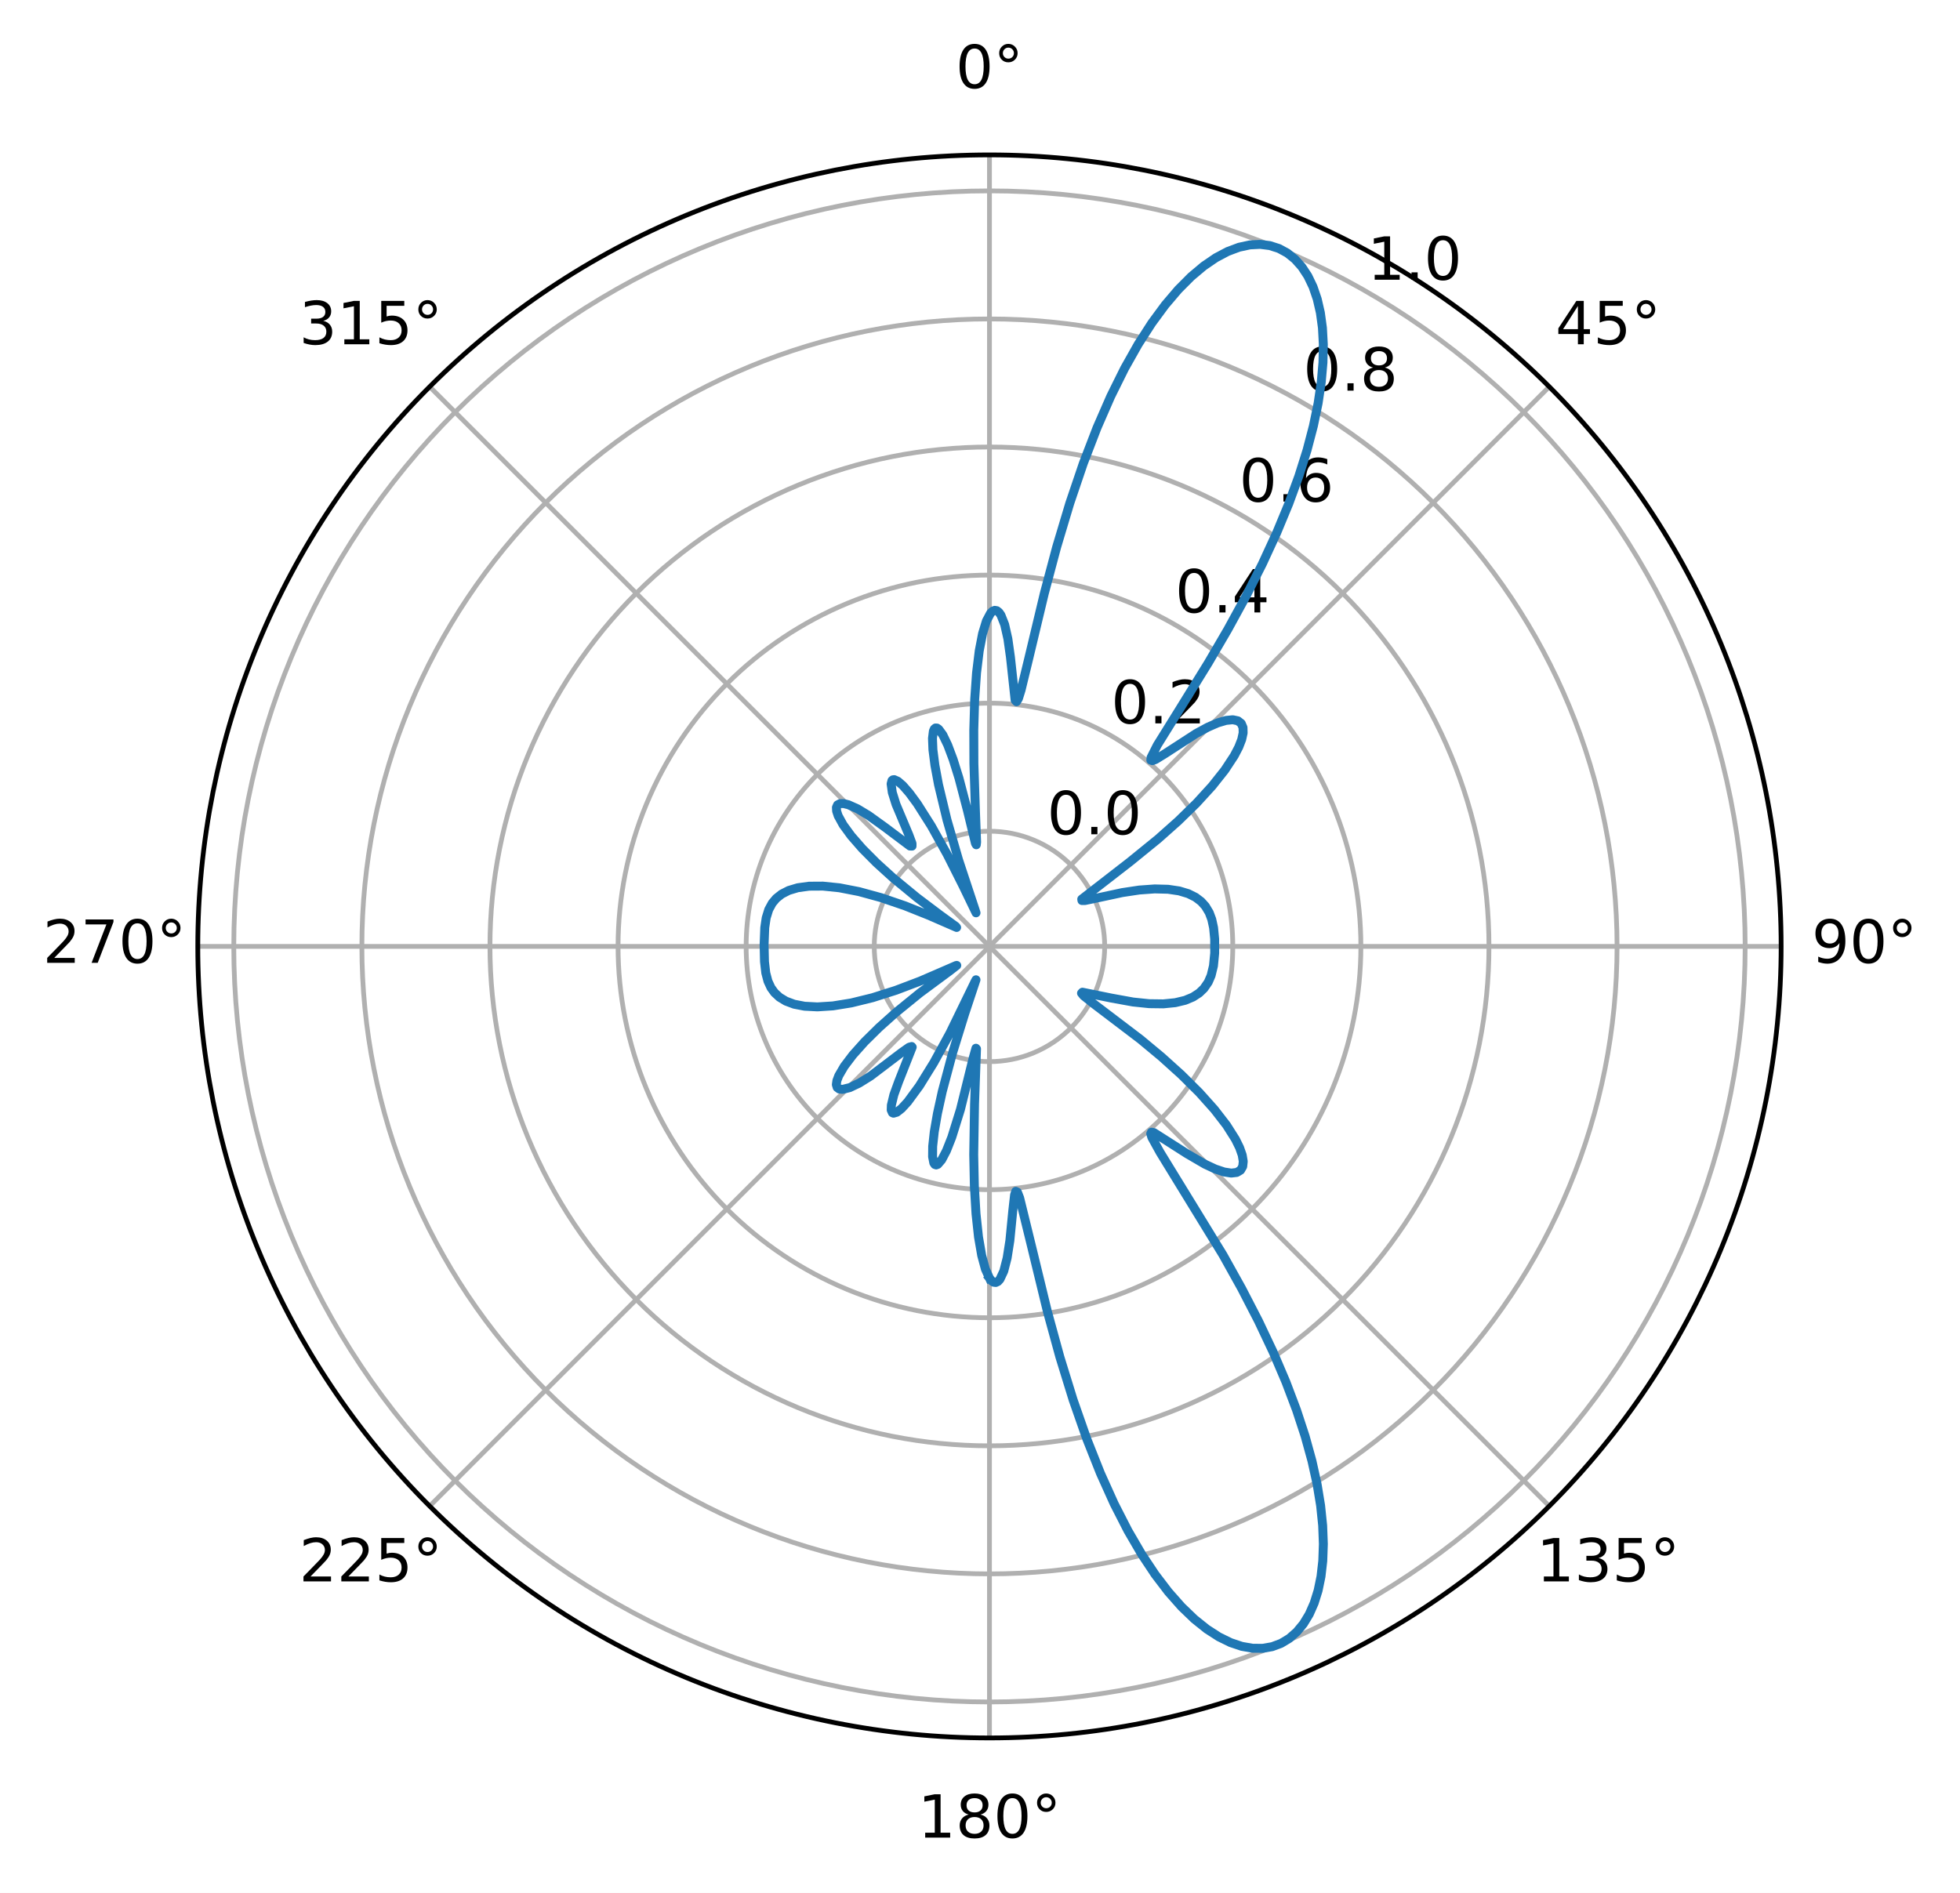
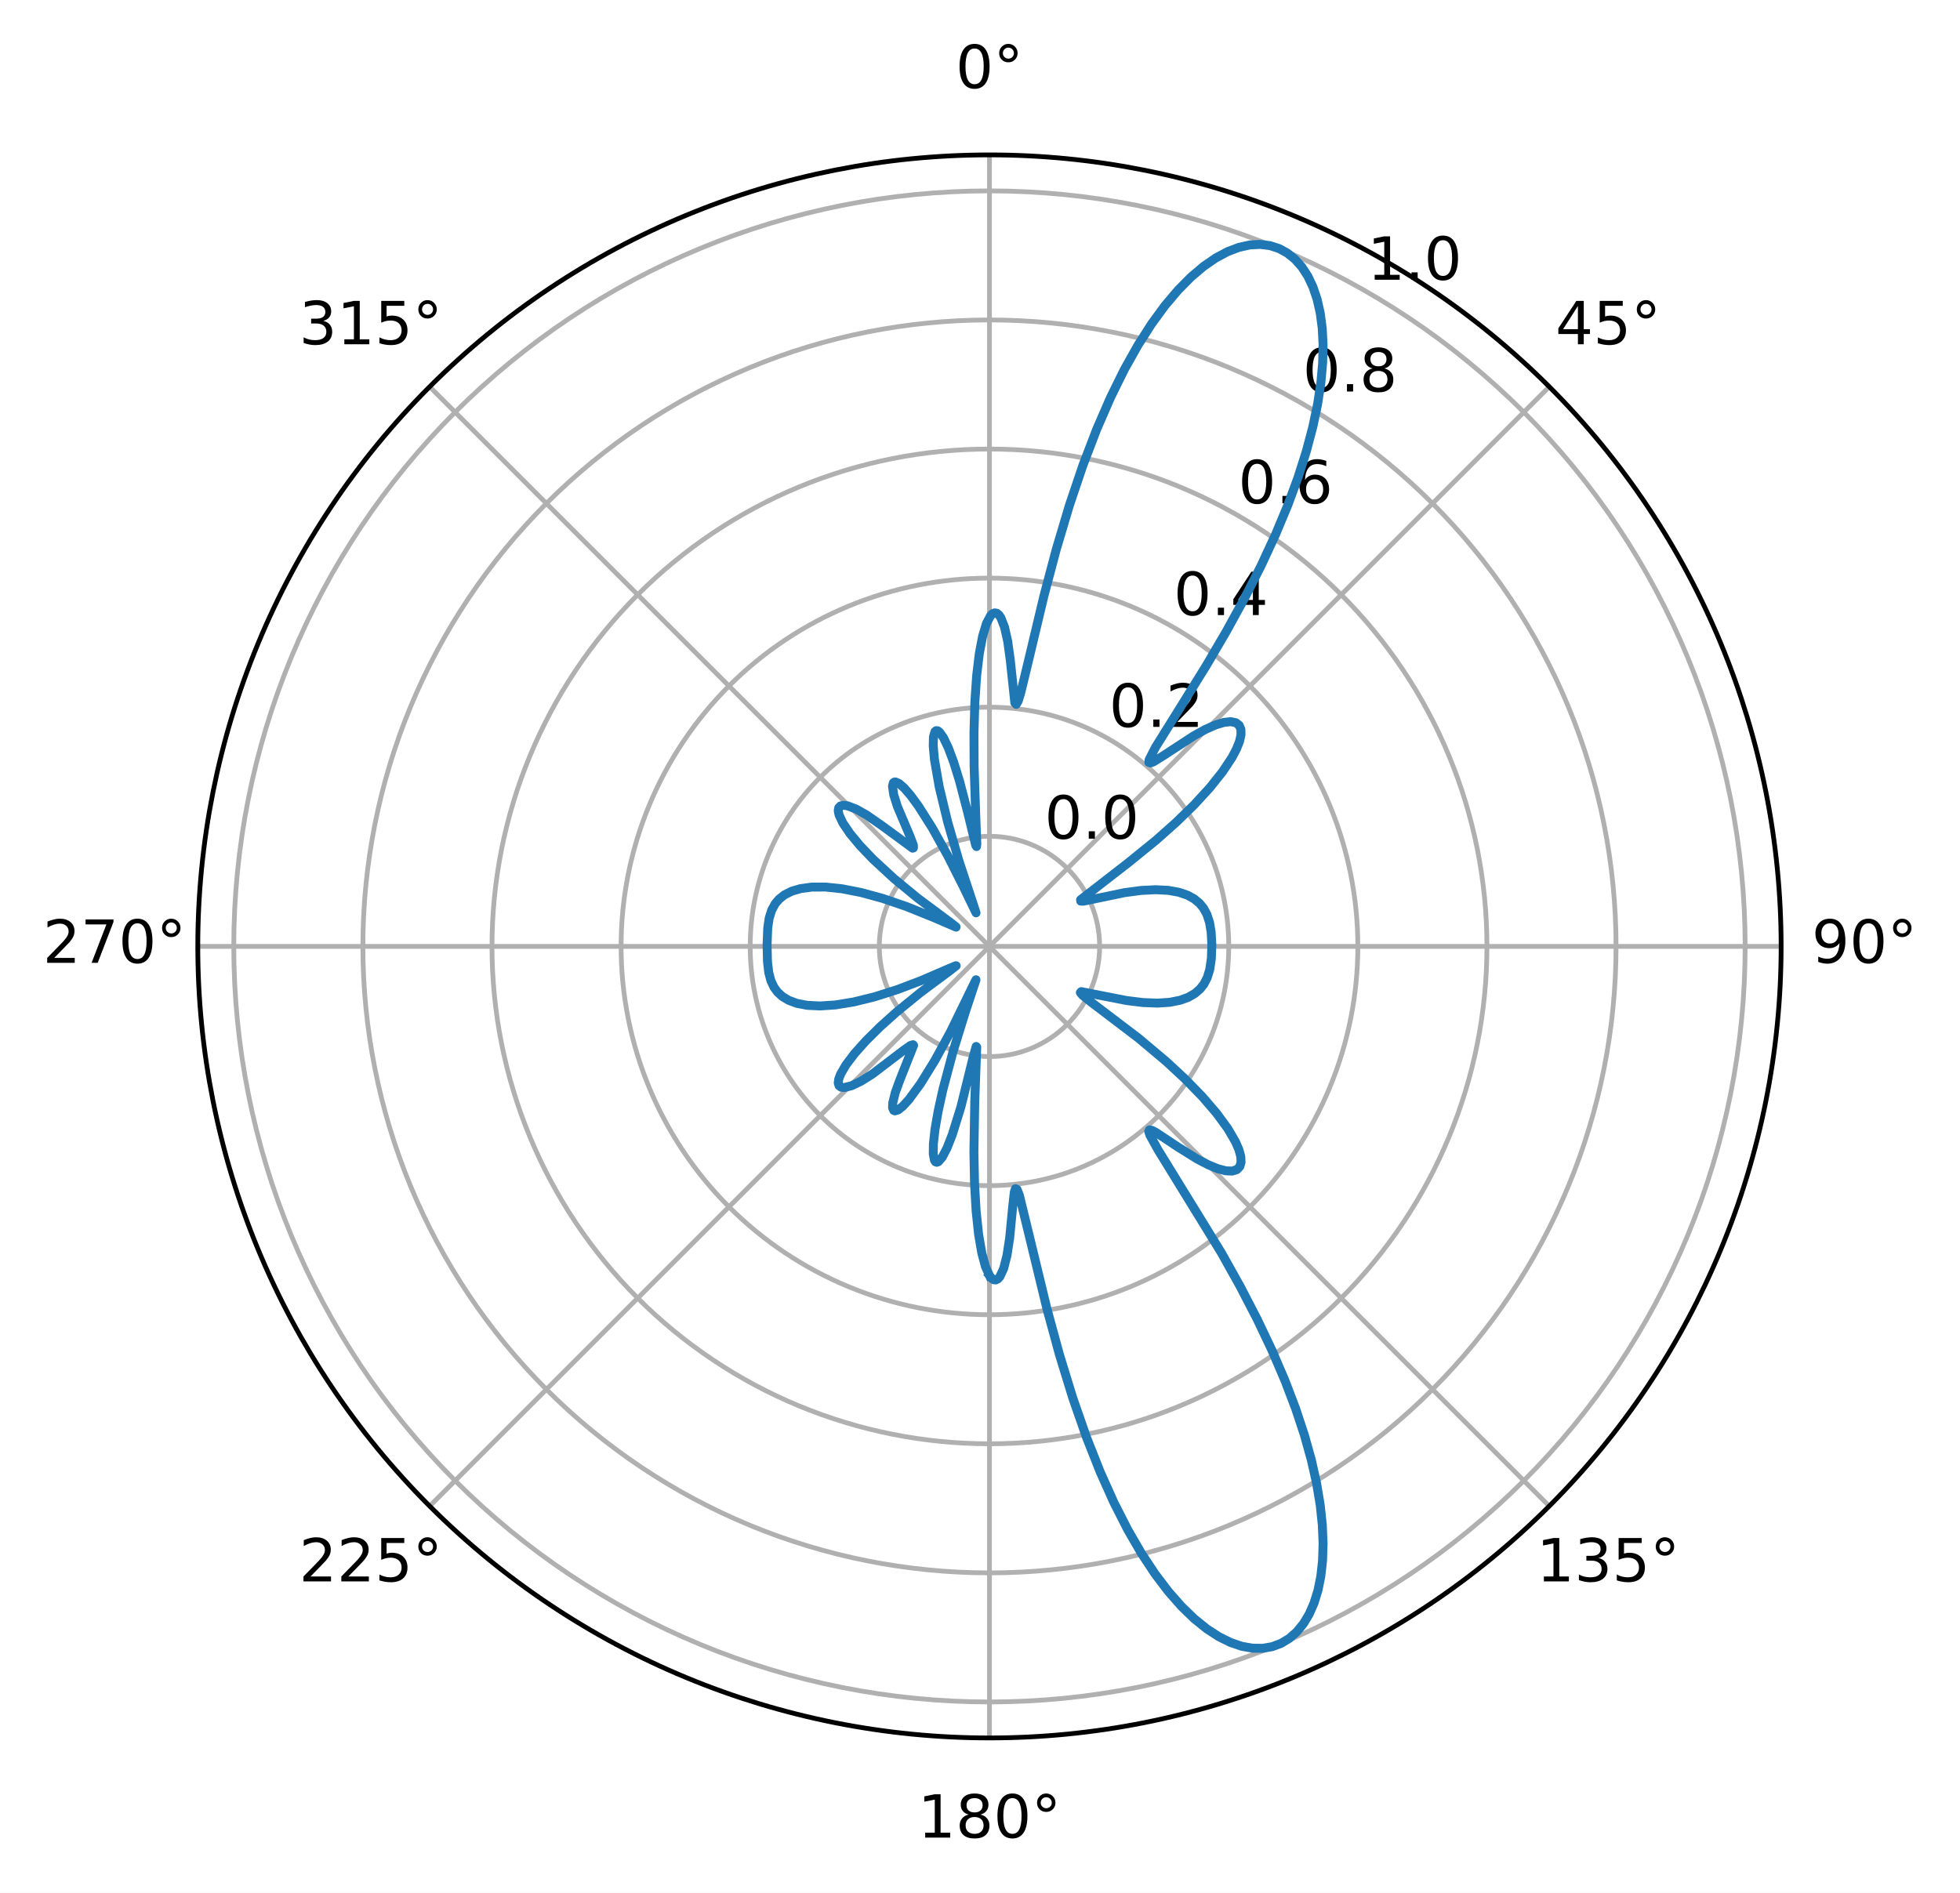
<svg xmlns="http://www.w3.org/2000/svg" xmlns:xlink="http://www.w3.org/1999/xlink" width="329.418pt" height="318.19pt" viewBox="0 0 329.418 318.19" version="1.1">
  <defs>
    <style type="text/css">*{stroke-linejoin: round; stroke-linecap: butt}</style>
  </defs>
  <g id="figure_1">
    <g id="patch_1">
      <path d="M 0 318.19  L 329.418 318.19  L 329.418 0  L 0 0  z " style="fill: #ffffff" />
    </g>
    <g id="axes_1">
      <g id="patch_2">
        <path d="M 299.356 159.095  C 299.356 141.622 295.914 124.319 289.227 108.177  C 282.541 92.034 272.74 77.365 260.385 65.01  C 248.029 52.655 233.361 42.854 217.218 36.167  C 201.075 29.481 183.773 26.039 166.3 26.039  C 148.827 26.039 131.524 29.481 115.381 36.167  C 99.239 42.854 84.57 52.655 72.215 65.01  C 59.86 77.365 50.059 92.034 43.372 108.177  C 36.686 124.319 33.244 141.622 33.244 159.095  C 33.244 176.568 36.686 193.871 43.372 210.013  C 50.059 226.156 59.86 240.825 72.215 253.18  C 84.57 265.535 99.239 275.336 115.381 282.023  C 131.524 288.709 148.827 292.151 166.3 292.151  C 183.773 292.151 201.075 288.709 217.218 282.023  C 233.361 275.336 248.029 265.535 260.385 253.18  C 272.74 240.825 282.541 226.156 289.227 210.013  C 295.914 193.871 299.356 176.568 299.356 159.095  M 166.3 159.095  C 166.3 159.095 166.3 159.095 166.3 159.095  C 166.3 159.095 166.3 159.095 166.3 159.095  C 166.3 159.095 166.3 159.095 166.3 159.095  C 166.3 159.095 166.3 159.095 166.3 159.095  C 166.3 159.095 166.3 159.095 166.3 159.095  C 166.3 159.095 166.3 159.095 166.3 159.095  C 166.3 159.095 166.3 159.095 166.3 159.095  C 166.3 159.095 166.3 159.095 166.3 159.095  C 166.3 159.095 166.3 159.095 166.3 159.095  C 166.3 159.095 166.3 159.095 166.3 159.095  C 166.3 159.095 166.3 159.095 166.3 159.095  C 166.3 159.095 166.3 159.095 166.3 159.095  C 166.3 159.095 166.3 159.095 166.3 159.095  C 166.3 159.095 166.3 159.095 166.3 159.095  C 166.3 159.095 166.3 159.095 166.3 159.095  C 166.3 159.095 166.3 159.095 166.3 159.095  M 299.356 159.095  z " style="fill: #ffffff" />
      </g>
      <g id="matplotlib.axis_1">
        <g id="xtick_1">
          <g id="line2d_1">
-             <path d="M 166.3 159.095  L 166.3 26.039  " clip-path="url(#p005aa538a5)" style="fill: none; stroke: #b0b0b0; stroke-width: 0.8; stroke-linecap: square" />
+             <path d="M 166.3 159.095  L 166.3 26.039  " clip-path="url(#pb2faf24fde)" style="fill: none; stroke: #b0b0b0; stroke-width: 0.8; stroke-linecap: square" />
          </g>
          <g id="text_1">
            <g transform="translate(160.6185 14.79844)scale(0.1 -0.1)">
              <defs>
                <path id="DejaVuSans-30" d="M 2034 4250  Q 1547 4250 1301 3770  Q 1056 3291 1056 2328  Q 1056 1369 1301 889  Q 1547 409 2034 409  Q 2525 409 2770 889  Q 3016 1369 3016 2328  Q 3016 3291 2770 3770  Q 2525 4250 2034 4250  z M 2034 4750  Q 2819 4750 3233 4129  Q 3647 3509 3647 2328  Q 3647 1150 3233 529  Q 2819 -91 2034 -91  Q 1250 -91 836 529  Q 422 1150 422 2328  Q 422 3509 836 4129  Q 1250 4750 2034 4750  z " transform="scale(0.015625)" />
                <path id="DejaVuSans-b0" d="M 1600 4347  Q 1350 4347 1178 4173  Q 1006 4000 1006 3750  Q 1006 3503 1178 3333  Q 1350 3163 1600 3163  Q 1850 3163 2022 3333  Q 2194 3503 2194 3750  Q 2194 3997 2020 4172  Q 1847 4347 1600 4347  z M 1600 4750  Q 1800 4750 1984 4673  Q 2169 4597 2303 4453  Q 2447 4313 2519 4134  Q 2591 3956 2591 3750  Q 2591 3338 2302 3052  Q 2013 2766 1594 2766  Q 1172 2766 890 3047  Q 609 3328 609 3750  Q 609 4169 896 4459  Q 1184 4750 1600 4750  z " transform="scale(0.015625)" />
              </defs>
              <use xlink:href="#DejaVuSans-30" />
              <use xlink:href="#DejaVuSans-b0" x="63.623" />
            </g>
          </g>
        </g>
        <g id="xtick_2">
          <g id="line2d_2">
-             <path d="M 166.3 159.095  L 260.385 65.01  " clip-path="url(#p005aa538a5)" style="fill: none; stroke: #b0b0b0; stroke-width: 0.8; stroke-linecap: square" />
+             <path d="M 166.3 159.095  L 260.385 65.01  " clip-path="url(#pb2faf24fde)" style="fill: none; stroke: #b0b0b0; stroke-width: 0.8; stroke-linecap: square" />
          </g>
          <g id="text_2">
            <g transform="translate(261.4215 57.87014)scale(0.1 -0.1)">
              <defs>
                <path id="DejaVuSans-34" d="M 2419 4116  L 825 1625  L 2419 1625  L 2419 4116  z M 2253 4666  L 3047 4666  L 3047 1625  L 3713 1625  L 3713 1100  L 3047 1100  L 3047 0  L 2419 0  L 2419 1100  L 313 1100  L 313 1709  L 2253 4666  z " transform="scale(0.015625)" />
                <path id="DejaVuSans-35" d="M 691 4666  L 3169 4666  L 3169 4134  L 1269 4134  L 1269 2991  Q 1406 3038 1543 3061  Q 1681 3084 1819 3084  Q 2600 3084 3056 2656  Q 3513 2228 3513 1497  Q 3513 744 3044 326  Q 2575 -91 1722 -91  Q 1428 -91 1123 -41  Q 819 9 494 109  L 494 744  Q 775 591 1075 516  Q 1375 441 1709 441  Q 2250 441 2565 725  Q 2881 1009 2881 1497  Q 2881 1984 2565 2268  Q 2250 2553 1709 2553  Q 1456 2553 1204 2497  Q 953 2441 691 2322  L 691 4666  z " transform="scale(0.015625)" />
              </defs>
              <use xlink:href="#DejaVuSans-34" />
              <use xlink:href="#DejaVuSans-35" x="63.623" />
              <use xlink:href="#DejaVuSans-b0" x="127.246" />
            </g>
          </g>
        </g>
        <g id="xtick_3">
          <g id="line2d_3">
-             <path d="M 166.3 159.095  L 299.356 159.095  " clip-path="url(#p005aa538a5)" style="fill: none; stroke: #b0b0b0; stroke-width: 0.8; stroke-linecap: square" />
+             <path d="M 166.3 159.095  L 299.356 159.095  " clip-path="url(#pb2faf24fde)" style="fill: none; stroke: #b0b0b0; stroke-width: 0.8; stroke-linecap: square" />
          </g>
          <g id="text_3">
            <g transform="translate(304.4932 161.8544)scale(0.1 -0.1)">
              <defs>
                <path id="DejaVuSans-39" d="M 703 97  L 703 672  Q 941 559 1184 500  Q 1428 441 1663 441  Q 2288 441 2617 861  Q 2947 1281 2994 2138  Q 2813 1869 2534 1725  Q 2256 1581 1919 1581  Q 1219 1581 811 2004  Q 403 2428 403 3163  Q 403 3881 828 4315  Q 1253 4750 1959 4750  Q 2769 4750 3195 4129  Q 3622 3509 3622 2328  Q 3622 1225 3098 567  Q 2575 -91 1691 -91  Q 1453 -91 1209 -44  Q 966 3 703 97  z M 1959 2075  Q 2384 2075 2632 2365  Q 2881 2656 2881 3163  Q 2881 3666 2632 3958  Q 2384 4250 1959 4250  Q 1534 4250 1286 3958  Q 1038 3666 1038 3163  Q 1038 2656 1286 2365  Q 1534 2075 1959 2075  z " transform="scale(0.015625)" />
              </defs>
              <use xlink:href="#DejaVuSans-39" />
              <use xlink:href="#DejaVuSans-30" x="63.623" />
              <use xlink:href="#DejaVuSans-b0" x="127.246" />
            </g>
          </g>
        </g>
        <g id="xtick_4">
          <g id="line2d_4">
-             <path d="M 166.3 159.095  L 260.385 253.18  " clip-path="url(#p005aa538a5)" style="fill: none; stroke: #b0b0b0; stroke-width: 0.8; stroke-linecap: square" />
+             <path d="M 166.3 159.095  L 260.385 253.18  " clip-path="url(#pb2faf24fde)" style="fill: none; stroke: #b0b0b0; stroke-width: 0.8; stroke-linecap: square" />
          </g>
          <g id="text_4">
            <g transform="translate(258.2403 265.8387)scale(0.1 -0.1)">
              <defs>
                <path id="DejaVuSans-31" d="M 794 531  L 1825 531  L 1825 4091  L 703 3866  L 703 4441  L 1819 4666  L 2450 4666  L 2450 531  L 3481 531  L 3481 0  L 794 0  L 794 531  z " transform="scale(0.015625)" />
                <path id="DejaVuSans-33" d="M 2597 2516  Q 3050 2419 3304 2112  Q 3559 1806 3559 1356  Q 3559 666 3084 287  Q 2609 -91 1734 -91  Q 1441 -91 1130 -33  Q 819 25 488 141  L 488 750  Q 750 597 1062 519  Q 1375 441 1716 441  Q 2309 441 2620 675  Q 2931 909 2931 1356  Q 2931 1769 2642 2001  Q 2353 2234 1838 2234  L 1294 2234  L 1294 2753  L 1863 2753  Q 2328 2753 2575 2939  Q 2822 3125 2822 3475  Q 2822 3834 2567 4026  Q 2313 4219 1838 4219  Q 1578 4219 1281 4162  Q 984 4106 628 3988  L 628 4550  Q 988 4650 1302 4700  Q 1616 4750 1894 4750  Q 2613 4750 3031 4423  Q 3450 4097 3450 3541  Q 3450 3153 3228 2886  Q 3006 2619 2597 2516  z " transform="scale(0.015625)" />
              </defs>
              <use xlink:href="#DejaVuSans-31" />
              <use xlink:href="#DejaVuSans-33" x="63.623" />
              <use xlink:href="#DejaVuSans-35" x="127.246" />
              <use xlink:href="#DejaVuSans-b0" x="190.869" />
            </g>
          </g>
        </g>
        <g id="xtick_5">
          <g id="line2d_5">
-             <path d="M 166.3 159.095  L 166.3 292.151  " clip-path="url(#p005aa538a5)" style="fill: none; stroke: #b0b0b0; stroke-width: 0.8; stroke-linecap: square" />
+             <path d="M 166.3 159.095  L 166.3 292.151  " clip-path="url(#pb2faf24fde)" style="fill: none; stroke: #b0b0b0; stroke-width: 0.8; stroke-linecap: square" />
          </g>
          <g id="text_5">
            <g transform="translate(154.256 308.9104)scale(0.1 -0.1)">
              <defs>
                <path id="DejaVuSans-38" d="M 2034 2216  Q 1584 2216 1326 1975  Q 1069 1734 1069 1313  Q 1069 891 1326 650  Q 1584 409 2034 409  Q 2484 409 2743 651  Q 3003 894 3003 1313  Q 3003 1734 2745 1975  Q 2488 2216 2034 2216  z M 1403 2484  Q 997 2584 770 2862  Q 544 3141 544 3541  Q 544 4100 942 4425  Q 1341 4750 2034 4750  Q 2731 4750 3128 4425  Q 3525 4100 3525 3541  Q 3525 3141 3298 2862  Q 3072 2584 2669 2484  Q 3125 2378 3379 2068  Q 3634 1759 3634 1313  Q 3634 634 3220 271  Q 2806 -91 2034 -91  Q 1263 -91 848 271  Q 434 634 434 1313  Q 434 1759 690 2068  Q 947 2378 1403 2484  z M 1172 3481  Q 1172 3119 1398 2916  Q 1625 2713 2034 2713  Q 2441 2713 2670 2916  Q 2900 3119 2900 3481  Q 2900 3844 2670 4047  Q 2441 4250 2034 4250  Q 1625 4250 1398 4047  Q 1172 3844 1172 3481  z " transform="scale(0.015625)" />
              </defs>
              <use xlink:href="#DejaVuSans-31" />
              <use xlink:href="#DejaVuSans-38" x="63.623" />
              <use xlink:href="#DejaVuSans-30" x="127.246" />
              <use xlink:href="#DejaVuSans-b0" x="190.869" />
            </g>
          </g>
        </g>
        <g id="xtick_6">
          <g id="line2d_6">
-             <path d="M 166.3 159.095  L 72.215 253.18  " clip-path="url(#p005aa538a5)" style="fill: none; stroke: #b0b0b0; stroke-width: 0.8; stroke-linecap: square" />
+             <path d="M 166.3 159.095  L 72.215 253.18  " clip-path="url(#pb2faf24fde)" style="fill: none; stroke: #b0b0b0; stroke-width: 0.8; stroke-linecap: square" />
          </g>
          <g id="text_6">
            <g transform="translate(50.2717 265.8387)scale(0.1 -0.1)">
              <defs>
                <path id="DejaVuSans-32" d="M 1228 531  L 3431 531  L 3431 0  L 469 0  L 469 531  Q 828 903 1448 1529  Q 2069 2156 2228 2338  Q 2531 2678 2651 2914  Q 2772 3150 2772 3378  Q 2772 3750 2511 3984  Q 2250 4219 1831 4219  Q 1534 4219 1204 4116  Q 875 4013 500 3803  L 500 4441  Q 881 4594 1212 4672  Q 1544 4750 1819 4750  Q 2544 4750 2975 4387  Q 3406 4025 3406 3419  Q 3406 3131 3298 2873  Q 3191 2616 2906 2266  Q 2828 2175 2409 1742  Q 1991 1309 1228 531  z " transform="scale(0.015625)" />
              </defs>
              <use xlink:href="#DejaVuSans-32" />
              <use xlink:href="#DejaVuSans-32" x="63.623" />
              <use xlink:href="#DejaVuSans-35" x="127.246" />
              <use xlink:href="#DejaVuSans-b0" x="190.869" />
            </g>
          </g>
        </g>
        <g id="xtick_7">
          <g id="line2d_7">
-             <path d="M 166.3 159.095  L 33.244 159.095  " clip-path="url(#p005aa538a5)" style="fill: none; stroke: #b0b0b0; stroke-width: 0.8; stroke-linecap: square" />
+             <path d="M 166.3 159.095  L 33.244 159.095  " clip-path="url(#pb2faf24fde)" style="fill: none; stroke: #b0b0b0; stroke-width: 0.8; stroke-linecap: square" />
          </g>
          <g id="text_7">
            <g transform="translate(7.2 161.8544)scale(0.1 -0.1)">
              <defs>
                <path id="DejaVuSans-37" d="M 525 4666  L 3525 4666  L 3525 4397  L 1831 0  L 1172 0  L 2766 4134  L 525 4134  L 525 4666  z " transform="scale(0.015625)" />
              </defs>
              <use xlink:href="#DejaVuSans-32" />
              <use xlink:href="#DejaVuSans-37" x="63.623" />
              <use xlink:href="#DejaVuSans-30" x="127.246" />
              <use xlink:href="#DejaVuSans-b0" x="190.869" />
            </g>
          </g>
        </g>
        <g id="xtick_8">
          <g id="line2d_8">
-             <path d="M 166.3 159.095  L 72.215 65.01  " clip-path="url(#p005aa538a5)" style="fill: none; stroke: #b0b0b0; stroke-width: 0.8; stroke-linecap: square" />
+             <path d="M 166.3 159.095  L 72.215 65.01  " clip-path="url(#pb2faf24fde)" style="fill: none; stroke: #b0b0b0; stroke-width: 0.8; stroke-linecap: square" />
          </g>
          <g id="text_8">
            <g transform="translate(50.2717 57.87014)scale(0.1 -0.1)">
              <use xlink:href="#DejaVuSans-33" />
              <use xlink:href="#DejaVuSans-31" x="63.623" />
              <use xlink:href="#DejaVuSans-35" x="127.246" />
              <use xlink:href="#DejaVuSans-b0" x="190.869" />
            </g>
          </g>
        </g>
      </g>
      <g id="matplotlib.axis_2">
        <g id="ytick_1">
          <g id="line2d_9">
-             <path d="M 166.3 139.729  C 168.843 139.729 171.361 140.23 173.711 141.203  C 176.06 142.176 178.195 143.603 179.994 145.401  C 181.792 147.199 183.219 149.334 184.192 151.684  C 185.165 154.034 185.666 156.552 185.666 159.095  C 185.666 161.638 185.165 164.157 184.192 166.506  C 183.219 168.856 181.792 170.991 179.994 172.789  C 178.195 174.587 176.06 176.014 173.711 176.987  C 171.361 177.96 168.843 178.461 166.3 178.461  C 163.757 178.461 161.238 177.96 158.889 176.987  C 156.539 176.014 154.404 174.587 152.606 172.789  C 150.808 170.991 149.381 168.856 148.408 166.506  C 147.435 164.157 146.934 161.638 146.934 159.095  C 146.934 156.552 147.435 154.034 148.408 151.684  C 149.381 149.334 150.808 147.199 152.606 145.401  C 154.404 143.603 156.539 142.176 158.889 141.203  C 161.238 140.23 163.757 139.729 166.3 139.729  " clip-path="url(#p005aa538a5)" style="fill: none; stroke: #b0b0b0; stroke-width: 0.8; stroke-linecap: square" />
+             <path d="M 166.3 140.578  C 168.731 140.578 171.139 141.057 173.386 141.988  C 175.632 142.918 177.674 144.282 179.393 146.002  C 181.112 147.721 182.476 149.763 183.407 152.009  C 184.338 154.256 184.816 156.663 184.816 159.095  C 184.816 161.527 184.338 163.935 183.407 166.181  C 182.476 168.428 181.112 170.469 179.393 172.188  C 177.674 173.908 175.632 175.272 173.386 176.202  C 171.139 177.133 168.731 177.612 166.3 177.612  C 163.868 177.612 161.46 177.133 159.214 176.202  C 156.967 175.272 154.926 173.908 153.206 172.188  C 151.487 170.469 150.123 168.428 149.193 166.181  C 148.262 163.935 147.783 161.527 147.783 159.095  C 147.783 156.663 148.262 154.256 149.193 152.009  C 150.123 149.763 151.487 147.721 153.206 146.002  C 154.926 144.282 156.967 142.918 159.214 141.988  C 161.46 141.057 163.868 140.578 166.3 140.578  " clip-path="url(#pb2faf24fde)" style="fill: none; stroke: #b0b0b0; stroke-width: 0.8; stroke-linecap: square" />
          </g>
          <g id="text_9">
-             <g transform="translate(175.9828 140.2438)scale(0.1 -0.1)">
+             <g transform="translate(175.5581 140.9794)scale(0.1 -0.1)">
              <defs>
                <path id="DejaVuSans-2e" d="M 684 794  L 1344 794  L 1344 0  L 684 0  L 684 794  z " transform="scale(0.015625)" />
              </defs>
              <use xlink:href="#DejaVuSans-30" />
              <use xlink:href="#DejaVuSans-2e" x="63.623" />
              <use xlink:href="#DejaVuSans-30" x="95.41" />
            </g>
          </g>
        </g>
        <g id="ytick_2">
          <g id="line2d_10">
-             <path d="M 166.3 118.201  C 171.67 118.201 176.988 119.258 181.949 121.313  C 186.911 123.369 191.419 126.381 195.217 130.178  C 199.014 133.976 202.026 138.484 204.081 143.445  C 206.136 148.407 207.194 153.725 207.194 159.095  C 207.194 164.465 206.136 169.783 204.081 174.745  C 202.026 179.706 199.014 184.215 195.217 188.012  C 191.419 191.809 186.911 194.822 181.949 196.877  C 176.988 198.932 171.67 199.99 166.3 199.99  C 160.93 199.99 155.612 198.932 150.65 196.877  C 145.689 194.822 141.18 191.809 137.383 188.012  C 133.586 184.215 130.573 179.706 128.518 174.745  C 126.463 169.783 125.405 164.465 125.405 159.095  C 125.405 153.725 126.463 148.407 128.518 143.445  C 130.573 138.484 133.586 133.976 137.383 130.178  C 141.18 126.381 145.689 123.369 150.65 121.313  C 155.612 119.258 160.93 118.201 166.3 118.201  " clip-path="url(#p005aa538a5)" style="fill: none; stroke: #b0b0b0; stroke-width: 0.8; stroke-linecap: square" />
+             <path d="M 166.3 118.88  C 171.581 118.88 176.81 119.92 181.689 121.941  C 186.568 123.962 191.002 126.925 194.736 130.659  C 198.47 134.393 201.433 138.826 203.454 143.705  C 205.475 148.584 206.515 153.814 206.515 159.095  C 206.515 164.376 205.475 169.606 203.454 174.485  C 201.433 179.364 198.47 183.797 194.736 187.531  C 191.002 191.266 186.568 194.228 181.689 196.249  C 176.81 198.27 171.581 199.31 166.3 199.31  C 161.019 199.31 155.789 198.27 150.91 196.249  C 146.031 194.228 141.598 191.266 137.863 187.531  C 134.129 183.797 131.167 179.364 129.146 174.485  C 127.125 169.606 126.085 164.376 126.085 159.095  C 126.085 153.814 127.125 148.584 129.146 143.705  C 131.167 138.826 134.129 134.393 137.863 130.659  C 141.598 126.925 146.031 123.962 150.91 121.941  C 155.789 119.92 161.019 118.88 166.3 118.88  " clip-path="url(#pb2faf24fde)" style="fill: none; stroke: #b0b0b0; stroke-width: 0.8; stroke-linecap: square" />
          </g>
          <g id="text_10">
-             <g transform="translate(186.747 121.5997)scale(0.1 -0.1)">
+             <g transform="translate(186.4073 122.1882)scale(0.1 -0.1)">
              <use xlink:href="#DejaVuSans-30" />
              <use xlink:href="#DejaVuSans-2e" x="63.623" />
              <use xlink:href="#DejaVuSans-32" x="95.41" />
            </g>
          </g>
        </g>
        <g id="ytick_3">
          <g id="line2d_11">
-             <path d="M 166.3 96.672  C 174.497 96.672 182.615 98.287 190.188 101.424  C 197.761 104.561 204.643 109.159 210.439 114.955  C 216.236 120.752 220.834 127.634 223.971 135.207  C 227.108 142.78 228.723 150.898 228.723 159.095  C 228.723 167.292 227.108 175.41 223.971 182.983  C 220.834 190.557 216.236 197.438 210.439 203.235  C 204.643 209.031 197.761 213.629 190.188 216.766  C 182.615 219.903 174.497 221.518 166.3 221.518  C 158.102 221.518 149.985 219.903 142.412 216.766  C 134.838 213.629 127.956 209.031 122.16 203.235  C 116.364 197.438 111.765 190.557 108.628 182.983  C 105.492 175.41 103.877 167.292 103.877 159.095  C 103.877 150.898 105.492 142.78 108.628 135.207  C 111.765 127.634 116.364 120.752 122.16 114.955  C 127.956 109.159 134.838 104.561 142.412 101.424  C 149.985 98.287 158.102 96.672 166.3 96.672  " clip-path="url(#p005aa538a5)" style="fill: none; stroke: #b0b0b0; stroke-width: 0.8; stroke-linecap: square" />
+             <path d="M 166.3 97.182  C 174.43 97.182 182.481 98.783 189.993 101.895  C 197.504 105.006 204.33 109.567 210.079 115.316  C 215.828 121.065 220.389 127.89 223.5 135.402  C 226.611 142.913 228.213 150.965 228.213 159.095  C 228.213 167.225 226.611 175.277 223.5 182.788  C 220.389 190.3 215.828 197.125 210.079 202.874  C 204.33 208.623 197.504 213.184 189.993 216.295  C 182.481 219.407 174.43 221.008 166.3 221.008  C 158.169 221.008 150.118 219.407 142.607 216.295  C 135.095 213.184 128.27 208.623 122.52 202.874  C 116.771 197.125 112.211 190.3 109.099 182.788  C 105.988 175.277 104.387 167.225 104.387 159.095  C 104.387 150.965 105.988 142.913 109.099 135.402  C 112.211 127.89 116.771 121.065 122.52 115.316  C 128.27 109.567 135.095 105.006 142.607 101.895  C 150.118 98.783 158.169 97.182 166.3 97.182  " clip-path="url(#pb2faf24fde)" style="fill: none; stroke: #b0b0b0; stroke-width: 0.8; stroke-linecap: square" />
          </g>
          <g id="text_11">
-             <g transform="translate(197.5112 102.9555)scale(0.1 -0.1)">
+             <g transform="translate(197.2564 103.3969)scale(0.1 -0.1)">
              <use xlink:href="#DejaVuSans-30" />
              <use xlink:href="#DejaVuSans-2e" x="63.623" />
              <use xlink:href="#DejaVuSans-34" x="95.41" />
            </g>
          </g>
        </g>
        <g id="ytick_4">
          <g id="line2d_12">
-             <path d="M 166.3 75.144  C 177.324 75.144 188.241 77.315 198.427 81.534  C 208.612 85.753 217.867 91.937 225.662 99.733  C 233.458 107.528 239.642 116.783 243.861 126.968  C 248.079 137.154 250.251 148.071 250.251 159.095  C 250.251 170.119 248.079 181.037 243.861 191.222  C 239.642 201.407 233.458 210.662 225.662 218.458  C 217.867 226.253 208.612 232.437 198.427 236.656  C 188.241 240.875 177.324 243.046 166.3 243.046  C 155.275 243.046 144.358 240.875 134.173 236.656  C 123.988 232.437 114.733 226.253 106.937 218.458  C 99.142 210.662 92.958 201.407 88.739 191.222  C 84.52 181.037 82.348 170.119 82.348 159.095  C 82.348 148.071 84.52 137.154 88.739 126.968  C 92.958 116.783 99.142 107.528 106.937 99.733  C 114.733 91.937 123.988 85.753 134.173 81.534  C 144.358 77.315 155.275 75.144 166.3 75.144  " clip-path="url(#p005aa538a5)" style="fill: none; stroke: #b0b0b0; stroke-width: 0.8; stroke-linecap: square" />
+             <path d="M 166.3 75.484  C 177.28 75.484 188.153 77.646 198.296 81.848  C 208.44 86.05 217.658 92.209 225.422 99.973  C 233.186 107.737 239.345 116.954 243.547 127.098  C 247.748 137.242 249.911 148.115 249.911 159.095  C 249.911 170.075 247.748 180.948 243.547 191.092  C 239.345 201.236 233.186 210.453 225.422 218.217  C 217.658 225.981 208.44 232.14 198.296 236.342  C 188.153 240.544 177.28 242.707 166.3 242.707  C 155.32 242.707 144.447 240.544 134.303 236.342  C 124.159 232.14 114.941 225.981 107.177 218.217  C 99.414 210.453 93.255 201.236 89.053 191.092  C 84.851 180.948 82.688 170.075 82.688 159.095  C 82.688 148.115 84.851 137.242 89.053 127.098  C 93.255 116.954 99.414 107.737 107.177 99.973  C 114.941 92.209 124.159 86.05 134.303 81.848  C 144.447 77.646 155.32 75.484 166.3 75.484  " clip-path="url(#pb2faf24fde)" style="fill: none; stroke: #b0b0b0; stroke-width: 0.8; stroke-linecap: square" />
          </g>
          <g id="text_12">
-             <g transform="translate(208.2754 84.31144)scale(0.1 -0.1)">
+             <g transform="translate(208.1055 84.60569)scale(0.1 -0.1)">
              <defs>
                <path id="DejaVuSans-36" d="M 2113 2584  Q 1688 2584 1439 2293  Q 1191 2003 1191 1497  Q 1191 994 1439 701  Q 1688 409 2113 409  Q 2538 409 2786 701  Q 3034 994 3034 1497  Q 3034 2003 2786 2293  Q 2538 2584 2113 2584  z M 3366 4563  L 3366 3988  Q 3128 4100 2886 4159  Q 2644 4219 2406 4219  Q 1781 4219 1451 3797  Q 1122 3375 1075 2522  Q 1259 2794 1537 2939  Q 1816 3084 2150 3084  Q 2853 3084 3261 2657  Q 3669 2231 3669 1497  Q 3669 778 3244 343  Q 2819 -91 2113 -91  Q 1303 -91 875 529  Q 447 1150 447 2328  Q 447 3434 972 4092  Q 1497 4750 2381 4750  Q 2619 4750 2861 4703  Q 3103 4656 3366 4563  z " transform="scale(0.015625)" />
              </defs>
              <use xlink:href="#DejaVuSans-30" />
              <use xlink:href="#DejaVuSans-2e" x="63.623" />
              <use xlink:href="#DejaVuSans-36" x="95.41" />
            </g>
          </g>
        </g>
        <g id="ytick_5">
          <g id="line2d_13">
-             <path d="M 166.3 53.615  C 180.151 53.615 193.868 56.344 206.665 61.645  C 219.462 66.945 231.091 74.715 240.885 84.51  C 250.68 94.304 258.45 105.933 263.75 118.73  C 269.051 131.527 271.779 145.244 271.779 159.095  C 271.779 172.947 269.051 186.663 263.75 199.46  C 258.45 212.257 250.68 223.886 240.885 233.68  C 231.091 243.475 219.462 251.245 206.665 256.546  C 193.868 261.846 180.151 264.575 166.3 264.575  C 152.448 264.575 138.732 261.846 125.934 256.546  C 113.137 251.245 101.509 243.475 91.714 233.68  C 81.92 223.886 74.15 212.257 68.849 199.46  C 63.549 186.663 60.82 172.947 60.82 159.095  C 60.82 145.244 63.549 131.527 68.849 118.73  C 74.15 105.933 81.92 94.304 91.714 84.51  C 101.509 74.715 113.137 66.945 125.934 61.645  C 138.732 56.344 152.448 53.615 166.3 53.615  " clip-path="url(#p005aa538a5)" style="fill: none; stroke: #b0b0b0; stroke-width: 0.8; stroke-linecap: square" />
+             <path d="M 166.3 53.785  C 180.129 53.785 193.824 56.509 206.6 61.802  C 219.377 67.094 230.986 74.851 240.765 84.63  C 250.544 94.409 258.301 106.018 263.593 118.795  C 268.885 131.571 271.61 145.266 271.61 159.095  C 271.61 172.924 268.885 186.619 263.593 199.395  C 258.301 212.172 250.544 223.782 240.765 233.56  C 230.986 243.339 219.377 251.096 206.6 256.389  C 193.824 261.681 180.129 264.405 166.3 264.405  C 152.471 264.405 138.776 261.681 125.999 256.389  C 113.223 251.096 101.613 243.339 91.835 233.56  C 82.056 223.782 74.298 212.172 69.006 199.395  C 63.714 186.619 60.99 172.924 60.99 159.095  C 60.99 145.266 63.714 131.571 69.006 118.795  C 74.298 106.018 82.056 94.409 91.835 84.63  C 101.613 74.851 113.223 67.094 125.999 61.802  C 138.776 56.509 152.471 53.785 166.3 53.785  " clip-path="url(#pb2faf24fde)" style="fill: none; stroke: #b0b0b0; stroke-width: 0.8; stroke-linecap: square" />
          </g>
          <g id="text_13">
-             <g transform="translate(219.0396 65.66733)scale(0.1 -0.1)">
+             <g transform="translate(218.9546 65.81446)scale(0.1 -0.1)">
              <use xlink:href="#DejaVuSans-30" />
              <use xlink:href="#DejaVuSans-2e" x="63.623" />
              <use xlink:href="#DejaVuSans-38" x="95.41" />
            </g>
          </g>
        </g>
        <g id="ytick_6">
          <g id="line2d_14">
-             <path d="M 166.3 32.087  C 182.978 32.087 199.495 35.372 214.904 41.755  C 230.313 48.138 244.314 57.493 256.108 69.287  C 267.901 81.08 277.257 95.082 283.64 110.491  C 290.022 125.9 293.308 142.417 293.308 159.095  C 293.308 175.774 290.022 192.29 283.64 207.699  C 277.257 223.108 267.901 237.11 256.108 248.903  C 244.314 260.697 230.313 270.053 214.904 276.435  C 199.495 282.818 182.978 286.103 166.3 286.103  C 149.621 286.103 133.105 282.818 117.696 276.435  C 102.287 270.053 88.285 260.697 76.492 248.903  C 64.698 237.11 55.342 223.108 48.96 207.699  C 42.577 192.29 39.292 175.774 39.292 159.095  C 39.292 142.417 42.577 125.9 48.96 110.491  C 55.342 95.082 64.698 81.08 76.492 69.287  C 88.285 57.493 102.287 48.138 117.696 41.755  C 133.105 35.372 149.621 32.087 166.3 32.087  " clip-path="url(#p005aa538a5)" style="fill: none; stroke: #b0b0b0; stroke-width: 0.8; stroke-linecap: square" />
+             <path d="M 166.3 32.087  C 182.978 32.087 199.495 35.372 214.904 41.755  C 230.313 48.138 244.314 57.493 256.108 69.287  C 267.901 81.08 277.257 95.082 283.64 110.491  C 290.022 125.9 293.308 142.417 293.308 159.095  C 293.308 175.774 290.022 192.29 283.64 207.699  C 277.257 223.108 267.901 237.11 256.108 248.903  C 244.314 260.697 230.313 270.053 214.904 276.435  C 199.495 282.818 182.978 286.103 166.3 286.103  C 149.621 286.103 133.105 282.818 117.696 276.435  C 102.287 270.053 88.285 260.697 76.492 248.903  C 64.698 237.11 55.342 223.108 48.96 207.699  C 42.577 192.29 39.292 175.774 39.292 159.095  C 39.292 142.417 42.577 125.9 48.96 110.491  C 55.342 95.082 64.698 81.08 76.492 69.287  C 88.285 57.493 102.287 48.138 117.696 41.755  C 133.105 35.372 149.621 32.087 166.3 32.087  " clip-path="url(#pb2faf24fde)" style="fill: none; stroke: #b0b0b0; stroke-width: 0.8; stroke-linecap: square" />
          </g>
          <g id="text_14">
            <g transform="translate(229.8038 47.02322)scale(0.1 -0.1)">
              <use xlink:href="#DejaVuSans-31" />
              <use xlink:href="#DejaVuSans-2e" x="63.623" />
              <use xlink:href="#DejaVuSans-30" x="95.41" />
            </g>
          </g>
        </g>
      </g>
      <g id="line2d_15">
-         <path d="M 166.3 214.852  L 165.617 213.348  L 164.993 211.04  L 164.456 207.932  L 164.037 204.034  L 163.763 199.383  L 163.654 194.087  L 163.792 185.597  L 164.122 176.314  L 164.026 176.21  L 163.573 177.814  L 161.421 186.512  L 159.962 191.187  L 159.065 193.451  L 158.273 194.966  L 157.617 195.729  L 157.348 195.832  L 157.123 195.754  L 156.944 195.495  L 156.738 194.445  L 156.756 192.696  L 157.021 190.265  L 157.556 187.174  L 158.37 183.473  L 160.087 177.039  L 162.135 170.427  L 164.036 164.703  L 163.864 165.023  L 159.657 173.667  L 156.947 178.628  L 154.522 182.546  L 152.55 185.231  L 151.52 186.351  L 150.727 186.972  L 150.172 187.131  L 149.984 187.05  L 149.783 186.593  L 149.809 185.784  L 150.233 184.032  L 151.025 181.849  L 153.318 176.028  L 153.231 175.921  L 152.79 176.043  L 151.519 176.937  L 146.319 180.882  L 144.425 182.063  L 142.827 182.827  L 141.616 183.127  L 141.053 183.064  L 140.699 182.795  L 140.563 182.327  L 140.653 181.667  L 140.972 180.827  L 141.889 179.253  L 143.336 177.341  L 145.3 175.143  L 147.741 172.731  L 150.568 170.203  L 154.621 166.908  L 159.657 163.185  L 160.807 162.289  L 160.718 162.294  L 158.966 163.057  L 154.652 164.922  L 150.602 166.46  L 146.657 167.715  L 143.089 168.592  L 139.994 169.093  L 137.382 169.261  L 135.224 169.149  L 133.476 168.81  L 132.087 168.291  L 131.008 167.635  L 130.189 166.878  L 129.585 166.046  L 129.069 164.938  L 128.705 163.549  L 128.488 161.655  L 128.422 158.797  L 128.533 155.94  L 128.775 154.29  L 129.2 152.914  L 129.789 151.825  L 130.468 151.018  L 131.379 150.295  L 132.569 149.686  L 134.086 149.23  L 135.982 148.97  L 138.306 148.956  L 141.097 149.243  L 144.375 149.882  L 148.102 150.904  L 152.131 152.283  L 156.094 153.868  L 160.782 155.909  L 160.652 155.739  L 157.891 153.734  L 154.116 150.888  L 150.076 147.563  L 147.304 145.046  L 144.938 142.664  L 143.058 140.509  L 141.7 138.65  L 140.87 137.136  L 140.609 136.34  L 140.577 135.728  L 140.768 135.308  L 141.175 135.09  L 141.789 135.08  L 142.597 135.28  L 144.135 135.969  L 145.988 137.086  L 148.711 139.047  L 152.933 142.218  L 153.285 142.23  L 153.288 141.789  L 152.751 140.348  L 150.592 135.213  L 149.967 133.212  L 149.769 131.769  L 149.912 131.219  L 150.071 131.087  L 150.288 131.058  L 150.903 131.328  L 151.756 132.071  L 152.844 133.321  L 154.16 135.11  L 156.517 138.827  L 159.199 143.646  L 161.843 148.896  L 164.042 153.45  L 163.895 152.973  L 161.103 144.533  L 159.162 137.833  L 157.733 131.887  L 157.129 128.637  L 156.798 126.038  L 156.721 124.118  L 156.873 122.891  L 157.028 122.543  L 157.23 122.374  L 157.478 122.387  L 157.767 122.582  L 158.46 123.532  L 159.281 125.235  L 160.199 127.683  L 161.175 130.809  L 162.61 136.285  L 163.945 141.787  L 164.085 142.012  L 164.139 141.568  L 163.948 136.513  L 163.683 128.345  L 163.665 122.729  L 163.816 117.578  L 164.129 113.109  L 164.58 109.406  L 165.142 106.498  L 165.784 104.391  L 166.476 103.088  L 166.831 102.74  L 167.188 102.596  L 167.542 102.658  L 167.89 102.927  L 168.227 103.405  L 168.854 104.989  L 169.393 107.38  L 169.824 110.454  L 170.611 117.703  L 170.846 117.96  L 171.171 117.419  L 171.611 116.01  L 172.865 110.841  L 175.517 99.756  L 177.594 91.961  L 179.797 84.605  L 182.068 77.908  L 184.372 71.917  L 186.689 66.611  L 189.003 61.942  L 191.304 57.858  L 193.583 54.313  L 195.831 51.261  L 198.04 48.667  L 200.202 46.497  L 202.311 44.724  L 204.359 43.324  L 206.339 42.276  L 208.243 41.563  L 210.063 41.169  L 211.793 41.08  L 213.425 41.285  L 214.95 41.774  L 216.36 42.538  L 217.648 43.57  L 218.803 44.864  L 219.818 46.413  L 220.682 48.215  L 221.385 50.267  L 221.915 52.566  L 222.262 55.111  L 222.412 57.904  L 222.351 60.946  L 222.064 64.239  L 221.534 67.789  L 220.743 71.6  L 219.672 75.68  L 218.299 80.034  L 216.603 84.668  L 214.565 89.585  L 212.172 94.774  L 209.424 100.208  L 206.356 105.817  L 203.062 111.458  L 198.171 119.368  L 194.505 125.266  L 193.456 127.345  L 193.423 127.784  L 193.693 127.871  L 194.224 127.667  L 195.85 126.668  L 201.037 123.304  L 202.962 122.259  L 204.649 121.521  L 206.066 121.102  L 207.2 120.991  L 208.049 121.17  L 208.618 121.613  L 208.911 122.3  L 208.935 123.206  L 208.694 124.31  L 208.194 125.593  L 207.44 127.036  L 205.846 129.46  L 203.716 132.143  L 201.089 135.02  L 198.026 138.013  L 194.639 141.025  L 189.94 144.845  L 181.807 151.154  L 181.843 151.38  L 182.343 151.382  L 184.374 150.959  L 188.612 150.048  L 191.477 149.616  L 194.075 149.429  L 196.317 149.488  L 198.19 149.766  L 199.715 150.226  L 200.929 150.83  L 201.874 151.545  L 202.593 152.342  L 203.237 153.417  L 203.661 154.549  L 203.966 155.949  L 204.149 157.845  L 204.154 160.226  L 203.947 162.359  L 203.553 163.985  L 203.07 165.103  L 202.347 166.155  L 201.548 166.924  L 200.507 167.601  L 199.182 168.156  L 197.53 168.552  L 195.52 168.752  L 193.14 168.721  L 190.426 168.439  L 186.779 167.777  L 181.928 166.791  L 181.769 166.956  L 182.12 167.386  L 183.626 168.596  L 191.694 174.731  L 195.219 177.663  L 198.563 180.68  L 201.559 183.66  L 204.107 186.509  L 206.149 189.153  L 207.652 191.529  L 208.343 192.934  L 208.779 194.174  L 208.954 195.23  L 208.864 196.083  L 208.502 196.711  L 207.863 197.091  L 206.943 197.199  L 205.738 197.013  L 204.252 196.514  L 202.501 195.697  L 199.479 193.933  L 193.929 190.389  L 193.523 190.322  L 193.4 190.578  L 193.595 191.212  L 194.964 193.696  L 205.548 210.959  L 208.685 216.593  L 211.518 222.079  L 214.001 227.333  L 216.127 232.319  L 217.906 237.024  L 219.358 241.448  L 220.502 245.595  L 221.361 249.473  L 221.955 253.088  L 222.301 256.445  L 222.417 259.549  L 222.318 262.404  L 222.02 265.011  L 221.534 267.372  L 220.873 269.485  L 220.049 271.35  L 219.071 272.963  L 217.949 274.321  L 216.694 275.419  L 215.313 276.25  L 213.816 276.809  L 212.211 277.086  L 210.505 277.072  L 208.706 276.755  L 206.822 276.123  L 204.861 275.16  L 202.829 273.85  L 200.735 272.172  L 198.585 270.104  L 196.387 267.619  L 194.148 264.685  L 191.876 261.267  L 189.58 257.322  L 187.268 252.804  L 184.951 247.662  L 182.642 241.846  L 180.36 235.325  L 178.136 228.122  L 176.019 220.401  L 173.252 209.017  L 171.375 201.367  L 170.995 200.394  L 170.719 200.268  L 170.518 200.868  L 170.221 203.508  L 169.727 208.555  L 169.268 211.479  L 168.704 213.675  L 168.06 215.05  L 167.717 215.424  L 167.366 215.589  L 167.01 215.548  L 166.653 215.302  L 166.3 214.852  L 166.3 214.852  " clip-path="url(#p005aa538a5)" style="fill: none; stroke: #1f77b4; stroke-width: 1.5; stroke-linecap: square" />
+         <path d="M 166.3 214.423  L 165.623 212.914  L 165.004 210.602  L 164.473 207.489  L 164.059 203.589  L 163.79 198.94  L 163.686 193.657  L 163.828 185.212  L 164.16 176.02  L 164.066 175.912  L 163.621 177.482  L 161.497 186.084  L 160.051 190.736  L 159.161 192.996  L 158.375 194.511  L 157.725 195.277  L 157.458 195.383  L 157.235 195.307  L 157.058 195.051  L 156.856 194.008  L 156.877 192.271  L 157.144 189.855  L 157.676 186.787  L 158.485 183.12  L 160.179 176.77  L 162.187 170.286  L 164.036 164.703  L 163.87 165.007  L 159.772 173.417  L 157.104 178.299  L 154.707 182.177  L 152.754 184.845  L 151.732 185.961  L 150.946 186.58  L 150.396 186.741  L 150.211 186.661  L 150.014 186.209  L 150.042 185.406  L 150.469 183.667  L 151.26 181.499  L 153.548 175.727  L 153.464 175.62  L 153.032 175.74  L 151.777 176.625  L 146.622 180.553  L 144.737 181.736  L 143.145 182.506  L 141.936 182.816  L 141.374 182.76  L 141.019 182.499  L 140.881 182.04  L 140.967 181.391  L 141.281 180.562  L 142.187 179.007  L 143.616 177.118  L 145.553 174.95  L 147.954 172.574  L 150.727 170.091  L 154.686 166.865  L 159.578 163.234  L 160.707 162.347  L 160.628 162.346  L 159.563 162.789  L 154.805 164.845  L 150.86 166.339  L 146.992 167.568  L 143.477 168.433  L 140.417 168.932  L 137.829 169.104  L 135.688 168.999  L 133.951 168.669  L 132.57 168.161  L 131.496 167.517  L 130.682 166.771  L 130.081 165.952  L 129.567 164.86  L 129.205 163.49  L 128.989 161.622  L 128.924 158.801  L 129.034 155.982  L 129.275 154.354  L 129.697 152.997  L 130.284 151.924  L 130.96 151.129  L 131.866 150.418  L 133.049 149.82  L 134.558 149.374  L 136.441 149.123  L 138.746 149.115  L 141.509 149.404  L 144.745 150.037  L 148.411 151.043  L 152.353 152.39  L 157.076 154.298  L 160.686 155.854  L 160.691 155.81  L 159.839 155.145  L 154.194 150.94  L 150.245 147.683  L 146.7 144.407  L 144.522 142.125  L 142.836 140.089  L 141.668 138.361  L 141.024 136.99  L 140.881 136.295  L 140.964 135.787  L 141.265 135.476  L 141.777 135.369  L 142.488 135.47  L 143.897 136.013  L 145.65 137  L 148.315 138.854  L 153.389 142.581  L 153.517 142.531  L 153.517 142.093  L 152.98 140.664  L 150.828 135.572  L 150.202 133.584  L 150 132.151  L 150.14 131.607  L 150.296 131.476  L 150.511 131.449  L 151.12 131.72  L 151.966 132.461  L 153.045 133.706  L 154.348 135.483  L 156.679 139.164  L 159.322 143.913  L 161.909 149.048  L 164.041 153.448  L 163.899 152.981  L 161.178 144.742  L 159.268 138.149  L 157.852 132.267  L 157.053 127.669  L 156.85 125.421  L 156.887 123.855  L 157.141 122.989  L 157.341 122.823  L 157.586 122.838  L 157.873 123.035  L 158.56 123.987  L 159.375 125.69  L 160.286 128.131  L 161.253 131.243  L 162.672 136.672  L 163.986 142.091  L 164.123 142.307  L 164.176 141.865  L 163.984 136.864  L 163.718 128.758  L 163.696 123.164  L 163.843 118.022  L 164.15 113.554  L 164.596 109.848  L 165.151 106.935  L 165.788 104.823  L 166.475 103.517  L 166.827 103.168  L 167.181 103.024  L 167.533 103.086  L 167.878 103.357  L 168.212 103.837  L 168.833 105.425  L 169.367 107.822  L 169.792 110.901  L 170.564 118.149  L 170.796 118.406  L 171.119 117.867  L 171.555 116.459  L 172.804 111.289  L 175.451 100.177  L 177.529 92.348  L 179.734 84.951  L 182.009 78.212  L 184.317 72.181  L 186.639 66.836  L 188.959 62.132  L 191.265 58.018  L 193.549 54.444  L 195.802 51.367  L 198.016 48.751  L 200.183 46.562  L 202.296 44.773  L 204.348 43.359  L 206.331 42.3  L 208.238 41.577  L 210.061 41.176  L 211.792 41.083  L 213.424 41.286  L 214.95 41.774  L 216.36 42.54  L 217.646 43.575  L 218.799 44.873  L 219.81 46.43  L 220.669 48.241  L 221.366 50.303  L 221.89 52.614  L 222.229 55.173  L 222.369 57.981  L 222.297 61.04  L 221.997 64.353  L 221.453 67.923  L 220.646 71.756  L 219.557 75.859  L 218.165 80.238  L 216.448 84.899  L 214.387 89.842  L 211.969 95.059  L 209.196 100.52  L 206.102 106.154  L 202.784 111.818  L 197.865 119.75  L 194.182 125.653  L 193.126 127.73  L 193.09 128.168  L 193.358 128.253  L 193.886 128.047  L 195.508 127.043  L 200.692 123.66  L 202.617 122.606  L 204.304 121.859  L 205.721 121.432  L 206.853 121.314  L 207.701 121.486  L 208.268 121.924  L 208.558 122.605  L 208.577 123.506  L 208.332 124.607  L 207.828 125.886  L 207.069 127.325  L 205.468 129.744  L 203.334 132.419  L 200.707 135.284  L 197.651 138.262  L 194.28 141.254  L 189.621 145.037  L 181.611 151.254  L 181.644 151.48  L 182.13 151.485  L 184.115 151.076  L 188.999 150.057  L 191.773 149.687  L 194.257 149.562  L 196.385 149.674  L 198.152 149.994  L 199.583 150.485  L 200.716 151.11  L 201.593 151.836  L 202.257 152.638  L 202.846 153.713  L 203.288 155.066  L 203.559 156.69  L 203.675 158.801  L 203.593 161.149  L 203.315 163.009  L 202.892 164.367  L 202.327 165.448  L 201.687 166.257  L 200.839 166.995  L 199.74 167.634  L 198.349 168.143  L 196.626 168.487  L 194.543 168.627  L 192.102 168.532  L 189.356 168.192  L 185.77 167.494  L 181.726 166.691  L 181.573 166.856  L 181.918 167.28  L 183.398 168.471  L 191.358 174.524  L 195.996 178.426  L 199.227 181.425  L 202.079 184.358  L 204.466 187.137  L 206.337 189.692  L 207.662 191.959  L 208.23 193.279  L 208.541 194.426  L 208.588 195.38  L 208.366 196.118  L 207.869 196.619  L 207.092 196.86  L 206.031 196.816  L 204.685 196.467  L 203.063 195.8  L 201.192 194.82  L 198.07 192.876  L 194.232 190.333  L 193.593 190.008  L 193.189 189.939  L 193.068 190.194  L 193.267 190.826  L 194.643 193.308  L 205.288 210.615  L 208.45 216.274  L 211.308 221.787  L 213.816 227.069  L 215.965 232.082  L 217.767 236.814  L 219.238 241.263  L 220.401 245.434  L 221.277 249.334  L 221.885 252.969  L 222.244 256.346  L 222.371 259.468  L 222.283 262.338  L 221.993 264.96  L 221.514 267.333  L 220.859 269.457  L 220.039 271.331  L 219.065 272.952  L 217.947 274.315  L 216.693 275.417  L 215.313 276.25  L 213.816 276.809  L 212.21 277.084  L 210.502 277.066  L 208.701 276.743  L 206.815 276.102  L 204.85 275.129  L 202.815 273.805  L 200.716 272.112  L 198.562 270.025  L 196.359 267.519  L 194.115 264.561  L 191.838 261.115  L 189.537 257.14  L 187.219 252.588  L 184.897 247.408  L 182.584 241.552  L 180.298 234.99  L 178.071 227.745  L 175.954 219.987  L 173.19 208.57  L 171.322 200.918  L 170.944 199.947  L 170.671 199.821  L 170.473 200.421  L 170.181 203.059  L 169.696 208.109  L 169.243 211.039  L 168.685 213.24  L 168.046 214.619  L 167.706 214.995  L 167.358 215.161  L 167.005 215.12  L 166.651 214.873  L 166.3 214.423  L 166.3 214.423  " clip-path="url(#pb2faf24fde)" style="fill: none; stroke: #1f77b4; stroke-width: 1.5; stroke-linecap: square" />
      </g>
      <g id="patch_3">
        <path d="M 166.3 26.039  C 148.827 26.039 131.524 29.481 115.381 36.167  C 99.239 42.854 84.57 52.655 72.215 65.01  C 59.86 77.365 50.059 92.034 43.372 108.177  C 36.686 124.319 33.244 141.622 33.244 159.095  C 33.244 176.568 36.686 193.871 43.372 210.013  C 50.059 226.156 59.86 240.825 72.215 253.18  C 84.57 265.535 99.239 275.336 115.381 282.023  C 131.524 288.709 148.827 292.151 166.3 292.151  C 183.773 292.151 201.075 288.709 217.218 282.023  C 233.361 275.336 248.029 265.535 260.385 253.18  C 272.74 240.825 282.541 226.156 289.227 210.013  C 295.914 193.871 299.356 176.568 299.356 159.095  C 299.356 141.622 295.914 124.319 289.227 108.177  C 282.541 92.034 272.74 77.365 260.385 65.01  C 248.029 52.655 233.361 42.854 217.218 36.167  C 201.075 29.481 183.773 26.039 166.3 26.039  " style="fill: none; stroke: #000000; stroke-width: 0.8; stroke-linejoin: miter; stroke-linecap: square" />
      </g>
    </g>
  </g>
  <defs>
-     <clipPath id="p005aa538a5">
+     <clipPath id="pb2faf24fde">
      <path d="M 299.356 159.095  C 299.356 141.622 295.914 124.319 289.227 108.177  C 282.541 92.034 272.74 77.365 260.385 65.01  C 248.029 52.655 233.361 42.854 217.218 36.167  C 201.075 29.481 183.773 26.039 166.3 26.039  C 148.827 26.039 131.524 29.481 115.381 36.167  C 99.239 42.854 84.57 52.655 72.215 65.01  C 59.86 77.365 50.059 92.034 43.372 108.177  C 36.686 124.319 33.244 141.622 33.244 159.095  C 33.244 176.568 36.686 193.871 43.372 210.013  C 50.059 226.156 59.86 240.825 72.215 253.18  C 84.57 265.535 99.239 275.336 115.381 282.023  C 131.524 288.709 148.827 292.151 166.3 292.151  C 183.773 292.151 201.075 288.709 217.218 282.023  C 233.361 275.336 248.029 265.535 260.385 253.18  C 272.74 240.825 282.541 226.156 289.227 210.013  C 295.914 193.871 299.356 176.568 299.356 159.095  M 166.3 159.095  C 166.3 159.095 166.3 159.095 166.3 159.095  C 166.3 159.095 166.3 159.095 166.3 159.095  C 166.3 159.095 166.3 159.095 166.3 159.095  C 166.3 159.095 166.3 159.095 166.3 159.095  C 166.3 159.095 166.3 159.095 166.3 159.095  C 166.3 159.095 166.3 159.095 166.3 159.095  C 166.3 159.095 166.3 159.095 166.3 159.095  C 166.3 159.095 166.3 159.095 166.3 159.095  C 166.3 159.095 166.3 159.095 166.3 159.095  C 166.3 159.095 166.3 159.095 166.3 159.095  C 166.3 159.095 166.3 159.095 166.3 159.095  C 166.3 159.095 166.3 159.095 166.3 159.095  C 166.3 159.095 166.3 159.095 166.3 159.095  C 166.3 159.095 166.3 159.095 166.3 159.095  C 166.3 159.095 166.3 159.095 166.3 159.095  C 166.3 159.095 166.3 159.095 166.3 159.095  M 299.356 159.095  z " />
    </clipPath>
  </defs>
</svg>
